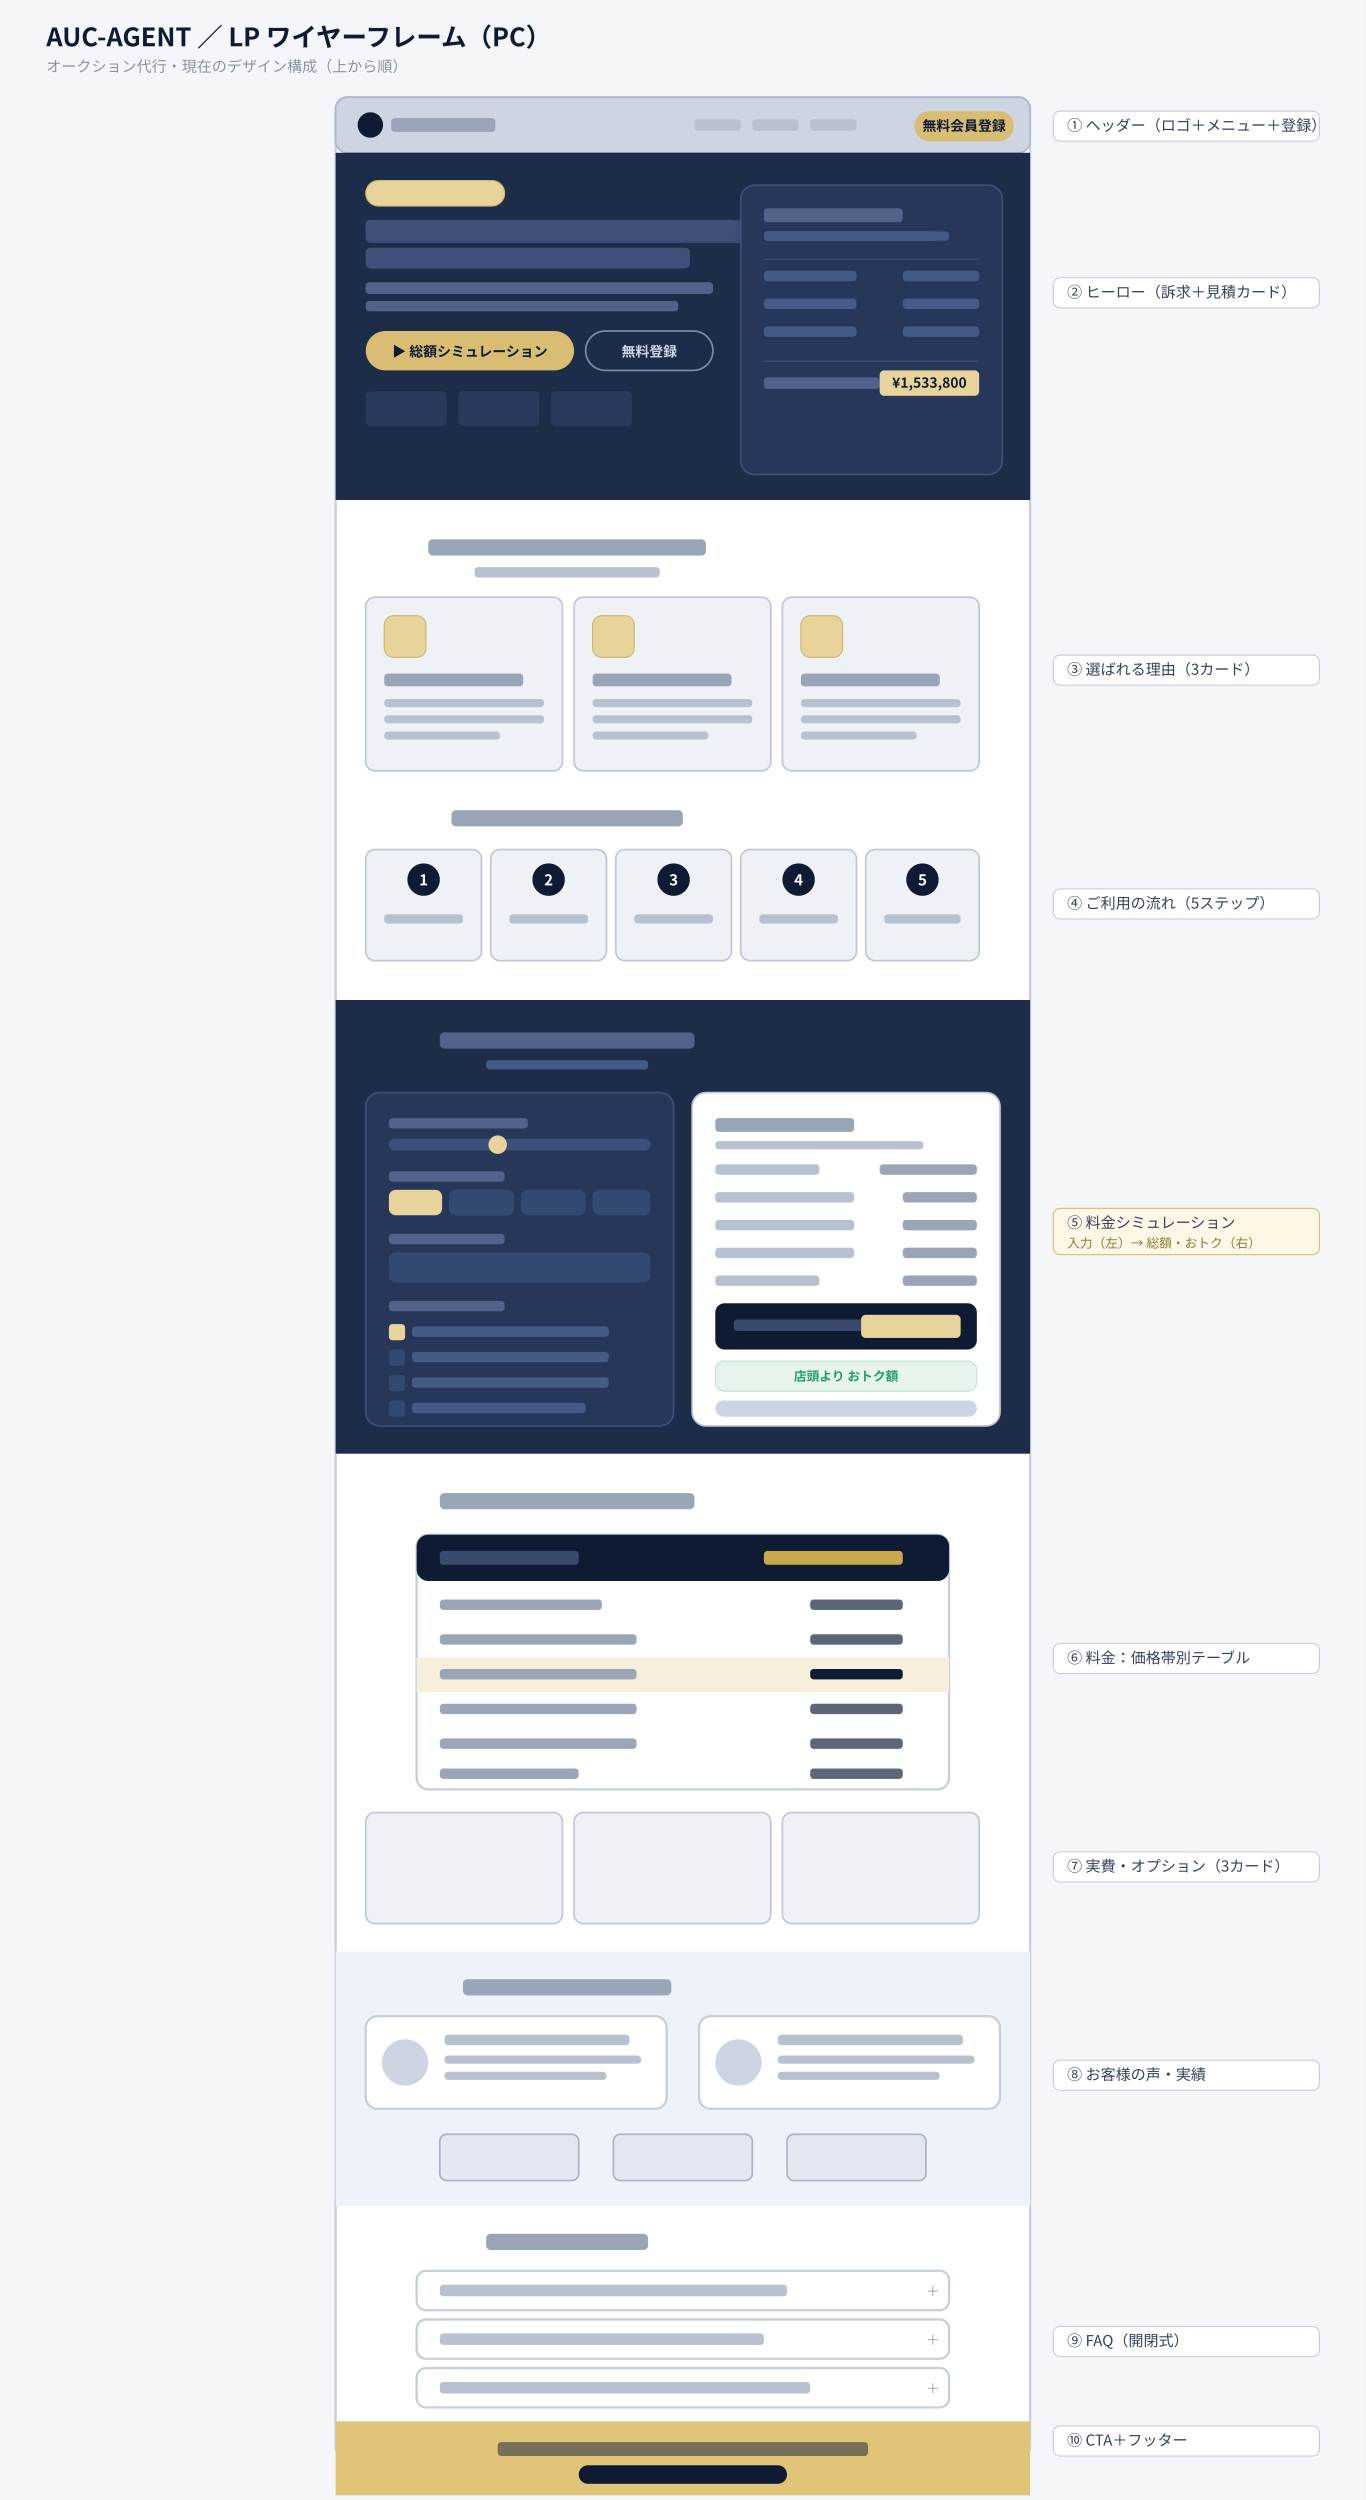
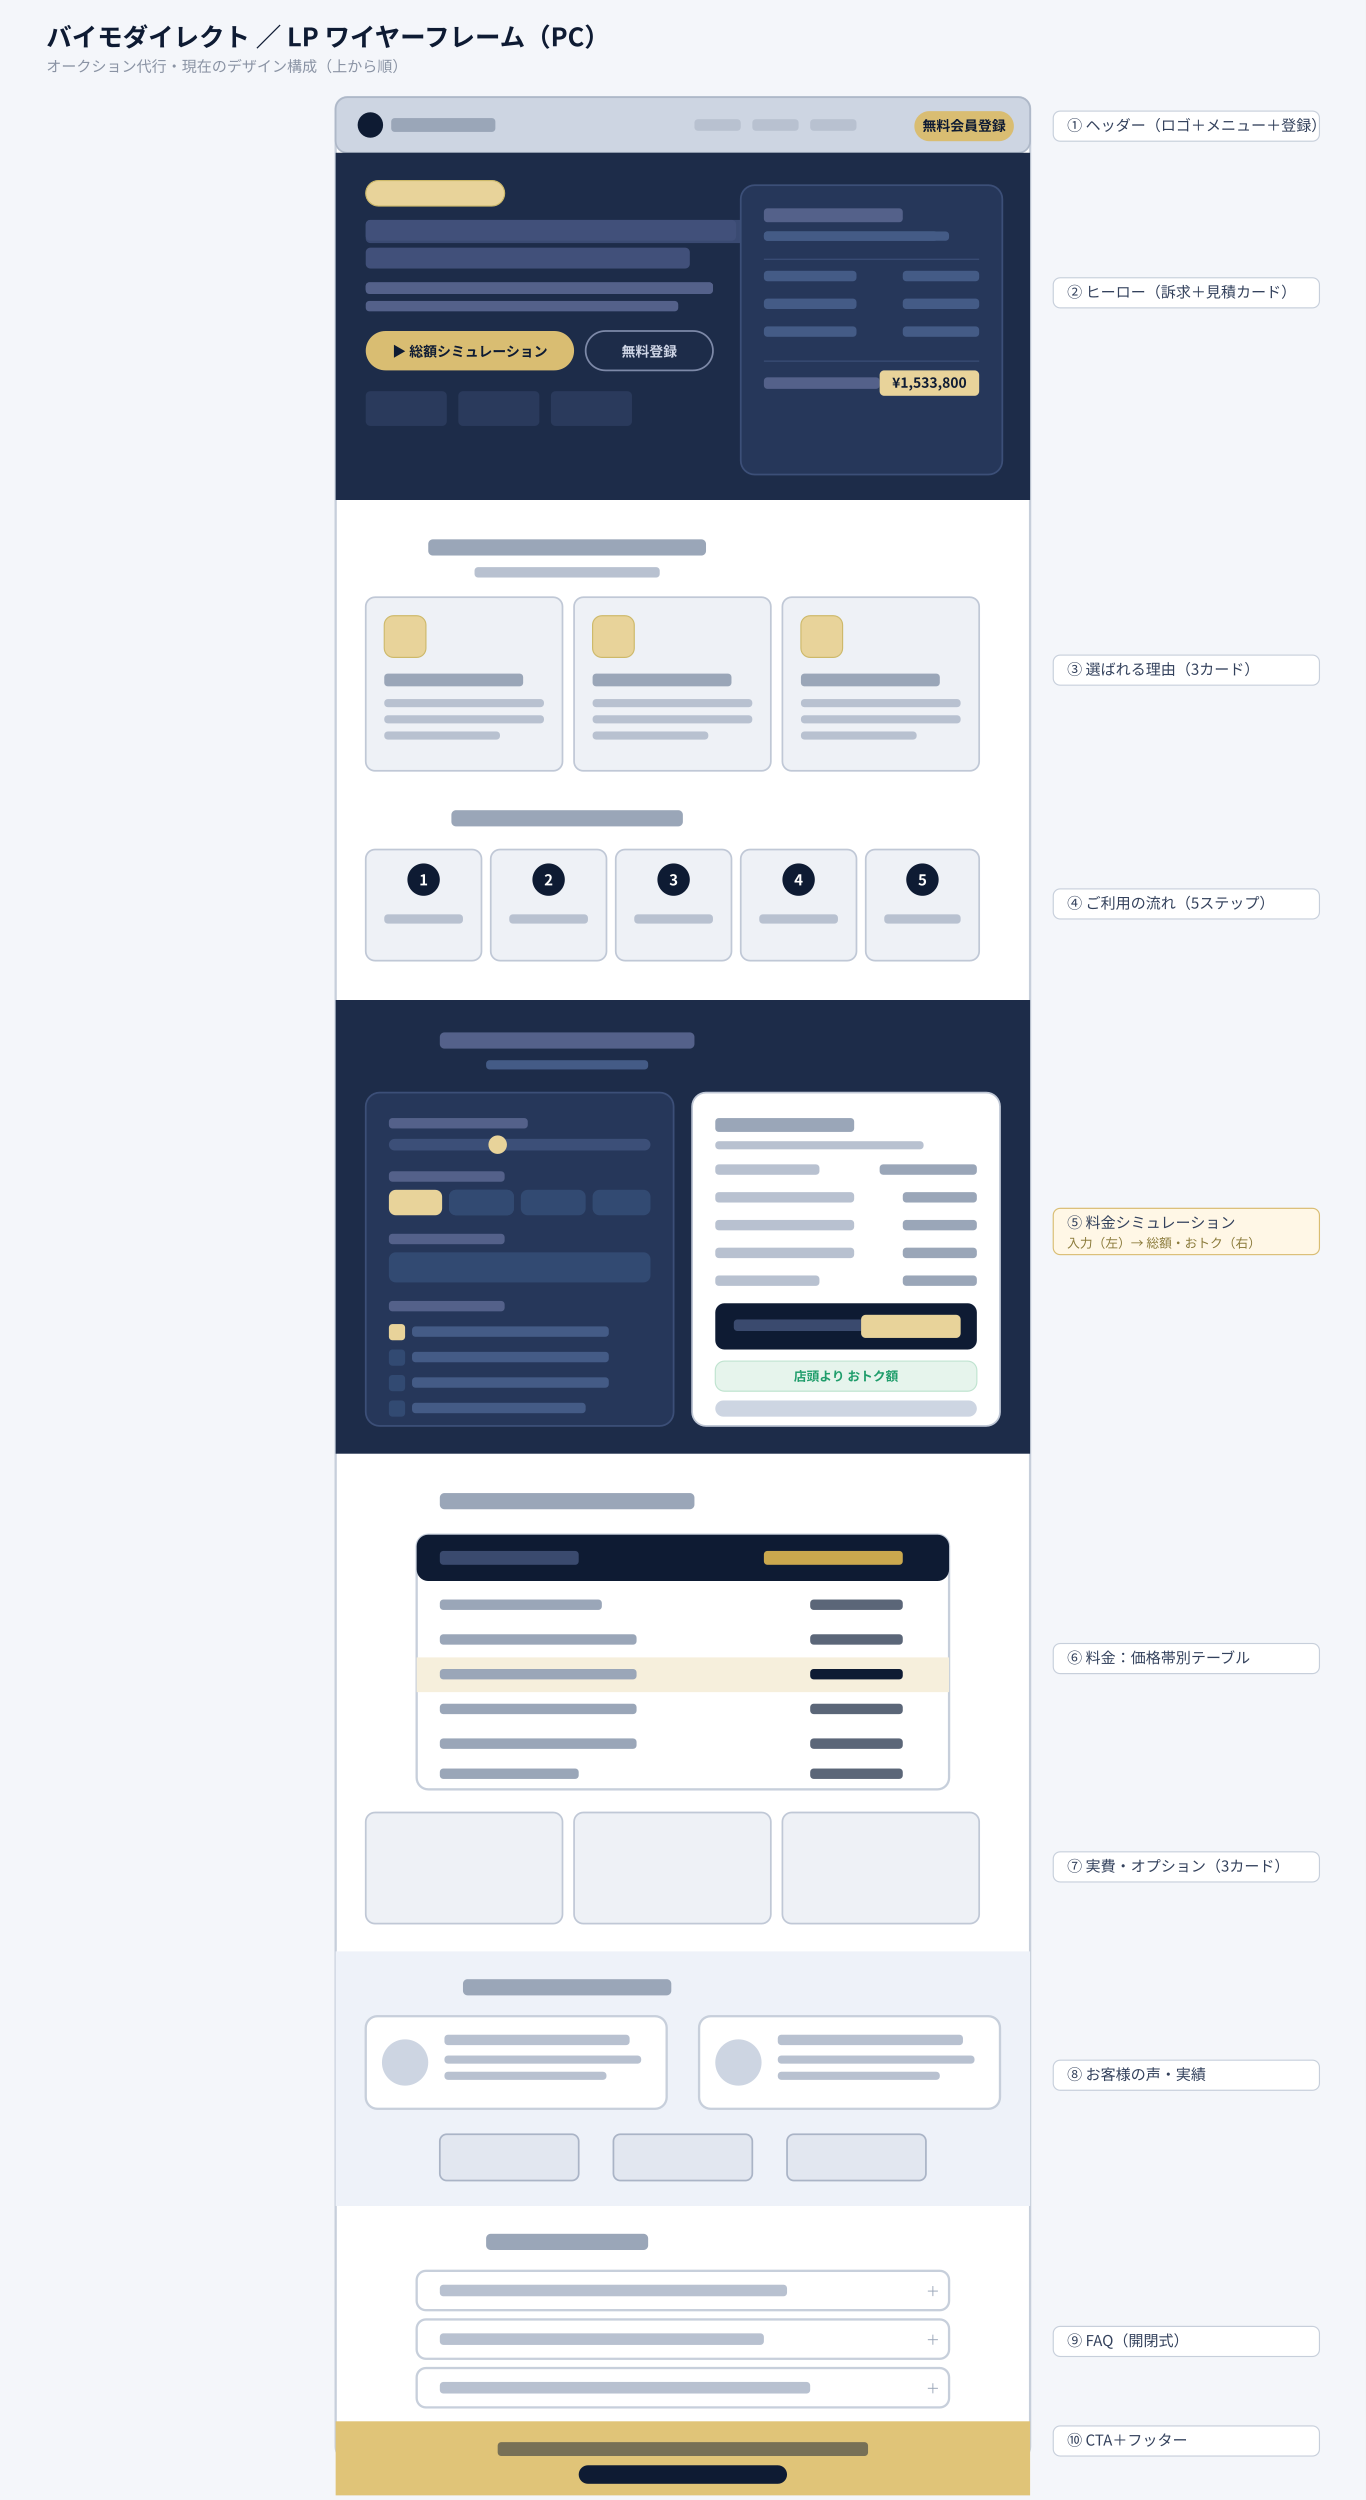
<svg xmlns="http://www.w3.org/2000/svg" width="1180" height="2160" viewBox="0 0 1180 2160" font-family="'Noto Sans CJK JP','IPAGothic',sans-serif">
  <defs>
    <style>
      .bg{fill:#f4f6fa}
      .frame{fill:#ffffff;stroke:#c7cfdb;stroke-width:2}
      .box{fill:#eef1f6;stroke:#c0c8d6;stroke-width:1.5}
      .box2{fill:#e2e7f0;stroke:#aab4c6;stroke-width:1.5}
      .dark{fill:#cdd5e2;stroke:#aeb8c8;stroke-width:1.5}
      .imgx{fill:#e7ebf2;stroke:#b6c0d0;stroke-width:1.5}
      .ph{fill:#9aa6b8}        /* placeholder gray line */
      .ph2{fill:#b8c1d0}
      .lbl{fill:#5b6678;}
      .secnum{fill:#0e1b33}
      .secnumtxt{fill:#ffffff;font-weight:700;font-size:13px}
      .title{fill:#1a2233;font-weight:700;font-size:15px}
      .note{fill:#7a8294;}
      .ntxt{fill:#8a93a4;font-size:12px}
      .pill{fill:#d8c98a;}
      .gold{fill:#e8d39a;stroke:#cdb96a;}
      .btn{fill:#0e1b33}
      .btntxt{fill:#fff;font-size:12px;font-weight:700}
      .btng{fill:#d9bd72}
      .btngtxt{fill:#0e1b33;font-size:12px;font-weight:700}
    </style>
  </defs>
  <rect class="bg" x="0" y="0" width="1180" height="2160" />
-   <text x="40" y="40" fill="#0e1b33" font-size="22" font-weight="800">AUC-AGENT ／ LP ワイヤーフレーム（PC）</text>
+   <text x="40" y="40" fill="#0e1b33" font-size="22" font-weight="800">バイモダイレクト ／ LP ワイヤーフレーム（PC）</text>
  <text x="40" y="62" fill="#8a93a4" font-size="13">オークション代行・現在のデザイン構成（上から順）</text>
  <rect class="frame" x="290" y="84" width="600" height="2040" rx="10" />
  <g>
    <rect class="dark" x="290" y="84" width="600" height="48" rx="10" />
    <circle cx="320" cy="108" r="11" fill="#0e1b33" />
    <rect class="ph" x="338" y="102" width="90" height="12" rx="3" />
    <rect class="ph2" x="600" y="103" width="40" height="10" rx="3" />
    <rect class="ph2" x="650" y="103" width="40" height="10" rx="3" />
    <rect class="ph2" x="700" y="103" width="40" height="10" rx="3" />
    <rect class="btng" x="790" y="96" width="86" height="26" rx="13" />
    <text x="833" y="113" text-anchor="middle" class="btngtxt">無料会員登録</text>
  </g>
  <g>
    <rect x="290" y="132" width="600" height="300" fill="#1d2c49" />
    <circle cx="40" cy="0" r="0" />
    <rect class="gold" x="316" y="156" width="120" height="22" rx="11" />
    <rect x="316" y="190" width="330" height="20" rx="4" fill="#3a4a72" />
    <rect x="316" y="190" width="320" height="18" rx="4" fill="#41507a" />
    <rect x="316" y="214" width="280" height="18" rx="4" fill="#41507a" />
    <rect x="316" y="244" width="300" height="10" rx="3" fill="#54618a" />
    <rect x="316" y="244" width="300" height="9" rx="3" fill="#54618a" />
    <rect x="316" y="260" width="270" height="9" rx="3" fill="#54618a" />
    <rect class="btng" x="316" y="286" width="180" height="34" rx="17" />
    <text x="406" y="308" text-anchor="middle" class="btngtxt">▶ 総額シミュレーション</text>
    <rect x="506" y="286" width="110" height="34" rx="17" fill="none" stroke="#7d89a8" stroke-width="1.5" />
    <text x="561" y="308" text-anchor="middle" fill="#cfd6e6" font-size="12" font-weight="700">無料登録</text>
    <rect x="316" y="338" width="70" height="30" rx="4" fill="#2a3a5c" />
    <rect x="396" y="338" width="70" height="30" rx="4" fill="#2a3a5c" />
    <rect x="476" y="338" width="70" height="30" rx="4" fill="#2a3a5c" />
    <rect x="640" y="160" width="226" height="250" rx="12" fill="#26375a" stroke="#3c4f78" stroke-width="1.5" />
    <rect x="660" y="180" width="120" height="12" rx="3" fill="#54618a" />
    <rect x="660" y="200" width="160" height="8" rx="3" fill="#445b86" />
    <rect x="660" y="200" width="150" height="8" rx="3" fill="#445b86" />
    <line x1="660" y1="224" x2="846" y2="224" stroke="#3c4f78" />
    <rect x="660" y="234" width="80" height="9" rx="3" fill="#445b86" />
    <rect x="780" y="234" width="66" height="9" rx="3" fill="#445b86" />
    <rect x="660" y="258" width="80" height="9" rx="3" fill="#445b86" />
    <rect x="780" y="258" width="66" height="9" rx="3" fill="#445b86" />
    <rect x="660" y="282" width="80" height="9" rx="3" fill="#445b86" />
    <rect x="780" y="282" width="66" height="9" rx="3" fill="#445b86" />
    <line x1="660" y1="312" x2="846" y2="312" stroke="#3c4f78" />
    <rect x="660" y="326" width="100" height="10" rx="3" fill="#54618a" />
    <rect x="760" y="320" width="86" height="22" rx="4" fill="#e8d39a" />
    <text x="803" y="335" text-anchor="middle" fill="#0e1b33" font-size="12" font-weight="800">¥1,533,800</text>
  </g>
  <g>
    <rect x="370" y="466" width="240" height="14" rx="4" class="ph" />
    <rect x="410" y="490" width="160" height="9" rx="3" class="ph2" />
    <rect class="box" x="316" y="516" width="170" height="150" rx="8" />
    <rect class="box" x="496" y="516" width="170" height="150" rx="8" />
    <rect class="box" x="676" y="516" width="170" height="150" rx="8" />
    <rect class="gold" x="332" y="532" width="36" height="36" rx="8" />
    <rect class="gold" x="512" y="532" width="36" height="36" rx="8" />
    <rect class="gold" x="692" y="532" width="36" height="36" rx="8" />
    <rect x="332" y="582" width="120" height="11" rx="3" class="ph" />
    <rect x="512" y="582" width="120" height="11" rx="3" class="ph" />
    <rect x="692" y="582" width="120" height="11" rx="3" class="ph" />
    <rect x="332" y="604" width="138" height="7" rx="3" class="ph2" />
    <rect x="332" y="618" width="138" height="7" rx="3" class="ph2" />
    <rect x="332" y="632" width="100" height="7" rx="3" class="ph2" />
    <rect x="512" y="604" width="138" height="7" rx="3" class="ph2" />
    <rect x="512" y="618" width="138" height="7" rx="3" class="ph2" />
    <rect x="512" y="632" width="100" height="7" rx="3" class="ph2" />
    <rect x="692" y="604" width="138" height="7" rx="3" class="ph2" />
    <rect x="692" y="618" width="138" height="7" rx="3" class="ph2" />
    <rect x="692" y="632" width="100" height="7" rx="3" class="ph2" />
  </g>
  <g>
    <rect x="700" y="700" width="180" height="0" />
    <rect x="390" y="700" width="200" height="14" rx="4" class="ph" />
    <rect x="316" y="734" width="100" height="96" rx="8" class="box" />
    <rect x="424" y="734" width="100" height="96" rx="8" class="box" />
    <rect x="532" y="734" width="100" height="96" rx="8" class="box" />
    <rect x="640" y="734" width="100" height="96" rx="8" class="box" />
    <rect x="748" y="734" width="98" height="96" rx="8" class="box" />
    <circle cx="366" cy="760" r="14" fill="#0e1b33" />
    <text x="366" y="765" text-anchor="middle" class="secnumtxt">1</text>
    <circle cx="474" cy="760" r="14" fill="#0e1b33" />
    <text x="474" y="765" text-anchor="middle" class="secnumtxt">2</text>
    <circle cx="582" cy="760" r="14" fill="#0e1b33" />
    <text x="582" y="765" text-anchor="middle" class="secnumtxt">3</text>
    <circle cx="690" cy="760" r="14" fill="#0e1b33" />
    <text x="690" y="765" text-anchor="middle" class="secnumtxt">4</text>
    <circle cx="797" cy="760" r="14" fill="#0e1b33" />
    <text x="797" y="765" text-anchor="middle" class="secnumtxt">5</text>
    <rect x="332" y="790" width="68" height="8" rx="3" class="ph2" />
    <rect x="440" y="790" width="68" height="8" rx="3" class="ph2" />
    <rect x="548" y="790" width="68" height="8" rx="3" class="ph2" />
    <rect x="656" y="790" width="68" height="8" rx="3" class="ph2" />
    <rect x="764" y="790" width="66" height="8" rx="3" class="ph2" />
  </g>
  <g>
    <rect x="290" y="864" width="600" height="392" fill="#1d2c49" />
    <rect x="380" y="892" width="220" height="14" rx="4" fill="#54618a" />
    <rect x="420" y="916" width="140" height="8" rx="3" fill="#445b86" />
    <rect x="316" y="944" width="266" height="288" rx="12" fill="#26375a" stroke="#3c4f78" stroke-width="1.5" />
    <rect x="336" y="966" width="120" height="9" rx="3" fill="#54618a" />
    <rect x="336" y="984" width="226" height="10" rx="5" fill="#3c4f78" />
    <circle cx="430" cy="989" r="8" fill="#e8d39a" />
    <rect x="336" y="1012" width="100" height="9" rx="3" fill="#54618a" />
    <rect x="336" y="1028" width="46" height="22" rx="6" fill="#e8d39a" />
    <rect x="388" y="1028" width="56" height="22" rx="6" fill="#324a72" />
    <rect x="388" y="1028" width="56" height="22" rx="6" fill="#324a72" />
    <rect x="450" y="1028" width="56" height="22" rx="6" fill="#324a72" />
    <rect x="512" y="1028" width="50" height="22" rx="6" fill="#324a72" />
    <rect x="336" y="1066" width="100" height="9" rx="3" fill="#54618a" />
    <rect x="336" y="1082" width="226" height="26" rx="6" fill="#324a72" />
    <rect x="336" y="1124" width="100" height="9" rx="3" fill="#54618a" />
    <rect x="336" y="1144" width="14" height="14" rx="3" fill="#e8d39a" />
    <rect x="356" y="1146" width="170" height="9" rx="3" fill="#445b86" />
    <rect x="336" y="1166" width="14" height="14" rx="3" fill="#324a72" />
    <rect x="356" y="1168" width="170" height="9" rx="3" fill="#445b86" />
    <rect x="336" y="1188" width="14" height="14" rx="3" fill="#324a72" />
    <rect x="356" y="1190" width="170" height="9" rx="3" fill="#445b86" />
    <rect x="336" y="1210" width="14" height="14" rx="3" fill="#324a72" />
    <rect x="356" y="1212" width="150" height="9" rx="3" fill="#445b86" />
    <rect x="598" y="944" width="266" height="288" rx="12" fill="#ffffff" stroke="#c0c8d6" stroke-width="1.5" />
    <rect x="618" y="966" width="120" height="12" rx="3" class="ph" />
    <rect x="618" y="986" width="180" height="7" rx="3" class="ph2" />
    <g>
      <rect x="618" y="1006" width="90" height="9" rx="3" class="ph2" />
      <rect x="760" y="1006" width="84" height="9" rx="3" class="ph" />
      <rect x="618" y="1030" width="120" height="9" rx="3" class="ph2" />
      <rect x="780" y="1030" width="64" height="9" rx="3" class="ph" />
      <rect x="618" y="1054" width="120" height="9" rx="3" class="ph2" />
      <rect x="780" y="1054" width="64" height="9" rx="3" class="ph" />
      <rect x="618" y="1078" width="120" height="9" rx="3" class="ph2" />
      <rect x="780" y="1078" width="64" height="9" rx="3" class="ph" />
      <rect x="618" y="1102" width="90" height="9" rx="3" class="ph2" />
      <rect x="780" y="1102" width="64" height="9" rx="3" class="ph" />
    </g>
    <rect x="618" y="1126" width="226" height="40" rx="8" fill="#0e1b33" />
    <rect x="634" y="1140" width="120" height="10" rx="3" fill="#3a4a6e" />
    <rect x="744" y="1136" width="86" height="20" rx="4" fill="#e8d39a" />
    <rect x="618" y="1176" width="226" height="26" rx="8" fill="#e6f4ec" stroke="#bfe3cf" />
    <text x="731" y="1193" text-anchor="middle" fill="#1f9d6b" font-size="11" font-weight="700">店頭より おトク額</text>
    <rect x="618" y="1210" width="226" height="14" rx="7" fill="#cdd5e2" />
  </g>
  <g>
    <rect x="380" y="1290" width="220" height="14" rx="4" class="ph" />
    <rect x="360" y="1326" width="460" height="220" rx="10" class="frame" />
    <rect x="360" y="1326" width="460" height="40" rx="10" fill="#0e1b33" />
    <rect x="380" y="1340" width="120" height="12" rx="3" fill="#3a4a6e" />
    <rect x="660" y="1340" width="120" height="12" rx="3" fill="#caa84e" />
    <g fill="#9aa6b8">
      <rect x="380" y="1382" width="140" height="9" rx="3" />
      <rect x="700" y="1382" width="80" height="9" rx="3" fill="#5b6678" />
      <rect x="380" y="1412" width="170" height="9" rx="3" />
      <rect x="700" y="1412" width="80" height="9" rx="3" fill="#5b6678" />
    </g>
    <rect x="360" y="1432" width="460" height="30" fill="#f6efdc" />
    <g fill="#9aa6b8">
      <rect x="380" y="1442" width="170" height="9" rx="3" />
      <rect x="700" y="1442" width="80" height="9" rx="3" fill="#0e1b33" />
      <rect x="380" y="1472" width="170" height="9" rx="3" />
      <rect x="700" y="1472" width="80" height="9" rx="3" fill="#5b6678" />
      <rect x="380" y="1502" width="170" height="9" rx="3" />
      <rect x="700" y="1502" width="80" height="9" rx="3" fill="#5b6678" />
      <rect x="380" y="1528" width="120" height="9" rx="3" />
      <rect x="700" y="1528" width="80" height="9" rx="3" fill="#5b6678" />
    </g>
    <rect class="box" x="316" y="1566" width="170" height="96" rx="8" />
    <rect class="box" x="496" y="1566" width="170" height="96" rx="8" />
    <rect class="box" x="676" y="1566" width="170" height="96" rx="8" />
  </g>
  <g>
    <rect x="290" y="1686" width="600" height="220" fill="#eef2f9" />
    <rect x="400" y="1710" width="180" height="14" rx="4" class="ph" />
    <rect class="frame" x="316" y="1742" width="260" height="80" rx="10" />
    <rect class="frame" x="604" y="1742" width="260" height="80" rx="10" />
    <circle cx="350" cy="1782" r="20" fill="#cdd5e2" />
    <circle cx="638" cy="1782" r="20" fill="#cdd5e2" />
    <rect x="384" y="1758" width="160" height="9" rx="3" class="ph2" />
    <rect x="384" y="1776" width="170" height="7" rx="3" class="ph2" />
    <rect x="384" y="1790" width="140" height="7" rx="3" class="ph2" />
    <rect x="672" y="1758" width="160" height="9" rx="3" class="ph2" />
    <rect x="672" y="1776" width="170" height="7" rx="3" class="ph2" />
    <rect x="672" y="1790" width="140" height="7" rx="3" class="ph2" />
    <rect x="380" y="1844" width="120" height="40" rx="6" class="box2" />
    <rect x="530" y="1844" width="120" height="40" rx="6" class="box2" />
    <rect x="680" y="1844" width="120" height="40" rx="6" class="box2" />
  </g>
  <g>
    <rect x="420" y="1930" width="140" height="14" rx="4" class="ph" />
    <rect class="frame" x="360" y="1962" width="460" height="34" rx="8" />
    <rect class="frame" x="360" y="2004" width="460" height="34" rx="8" />
    <rect class="frame" x="360" y="2046" width="460" height="34" rx="8" />
    <rect x="380" y="1974" width="300" height="10" rx="3" class="ph2" />
    <rect x="380" y="2016" width="280" height="10" rx="3" class="ph2" />
    <rect x="380" y="2058" width="320" height="10" rx="3" class="ph2" />
    <text x="800" y="1984" class="ph">＋</text>
    <text x="800" y="2026" class="ph">＋</text>
    <text x="800" y="2068" class="ph">＋</text>
  </g>
  <g>
    <rect x="290" y="2092" width="600" height="0" />
  </g>
  <g font-size="13" fill="#33415c">
    <g>
      <rect x="910" y="96" width="230" height="26" rx="6" fill="#fff" stroke="#c7cfdb" />
      <text x="922" y="113">① ヘッダー（ロゴ＋メニュー＋登録）</text>
    </g>
    <g>
      <rect x="910" y="240" width="230" height="26" rx="6" fill="#fff" stroke="#c7cfdb" />
      <text x="922" y="257">② ヒーロー（訴求＋見積カード）</text>
    </g>
    <g>
      <rect x="910" y="566" width="230" height="26" rx="6" fill="#fff" stroke="#c7cfdb" />
      <text x="922" y="583">③ 選ばれる理由（3カード）</text>
    </g>
    <g>
      <rect x="910" y="768" width="230" height="26" rx="6" fill="#fff" stroke="#c7cfdb" />
      <text x="922" y="785">④ ご利用の流れ（5ステップ）</text>
    </g>
    <g>
      <rect x="910" y="1044" width="230" height="40" rx="6" fill="#fff7e6" stroke="#d9bd72" />
      <text x="922" y="1061">⑤ 料金シミュレーション</text>
      <text x="922" y="1078" font-size="11" fill="#8a7a3a">入力（左）→ 総額・おトク（右）</text>
    </g>
    <g>
      <rect x="910" y="1420" width="230" height="26" rx="6" fill="#fff" stroke="#c7cfdb" />
      <text x="922" y="1437">⑥ 料金：価格帯別テーブル</text>
    </g>
    <g>
      <rect x="910" y="1600" width="230" height="26" rx="6" fill="#fff" stroke="#c7cfdb" />
      <text x="922" y="1617">⑦ 実費・オプション（3カード）</text>
    </g>
    <g>
      <rect x="910" y="1780" width="230" height="26" rx="6" fill="#fff" stroke="#c7cfdb" />
      <text x="922" y="1797">⑧ お客様の声・実績</text>
    </g>
    <g>
      <rect x="910" y="2010" width="230" height="26" rx="6" fill="#fff" stroke="#c7cfdb" />
      <text x="922" y="2027">⑨ FAQ（開閉式）</text>
    </g>
    <g>
      <rect x="910" y="2096" width="230" height="26" rx="6" fill="#fff" stroke="#c7cfdb" />
      <text x="922" y="2113">⑩ CTA＋フッター</text>
    </g>
  </g>
  <rect x="290" y="2092" width="600" height="64" fill="#e0c478" />
  <rect x="430" y="2110" width="320" height="12" rx="3" fill="#0e1b33" opacity="0.5" />
  <rect x="500" y="2130" width="180" height="16" rx="8" fill="#0e1b33" />
</svg>
